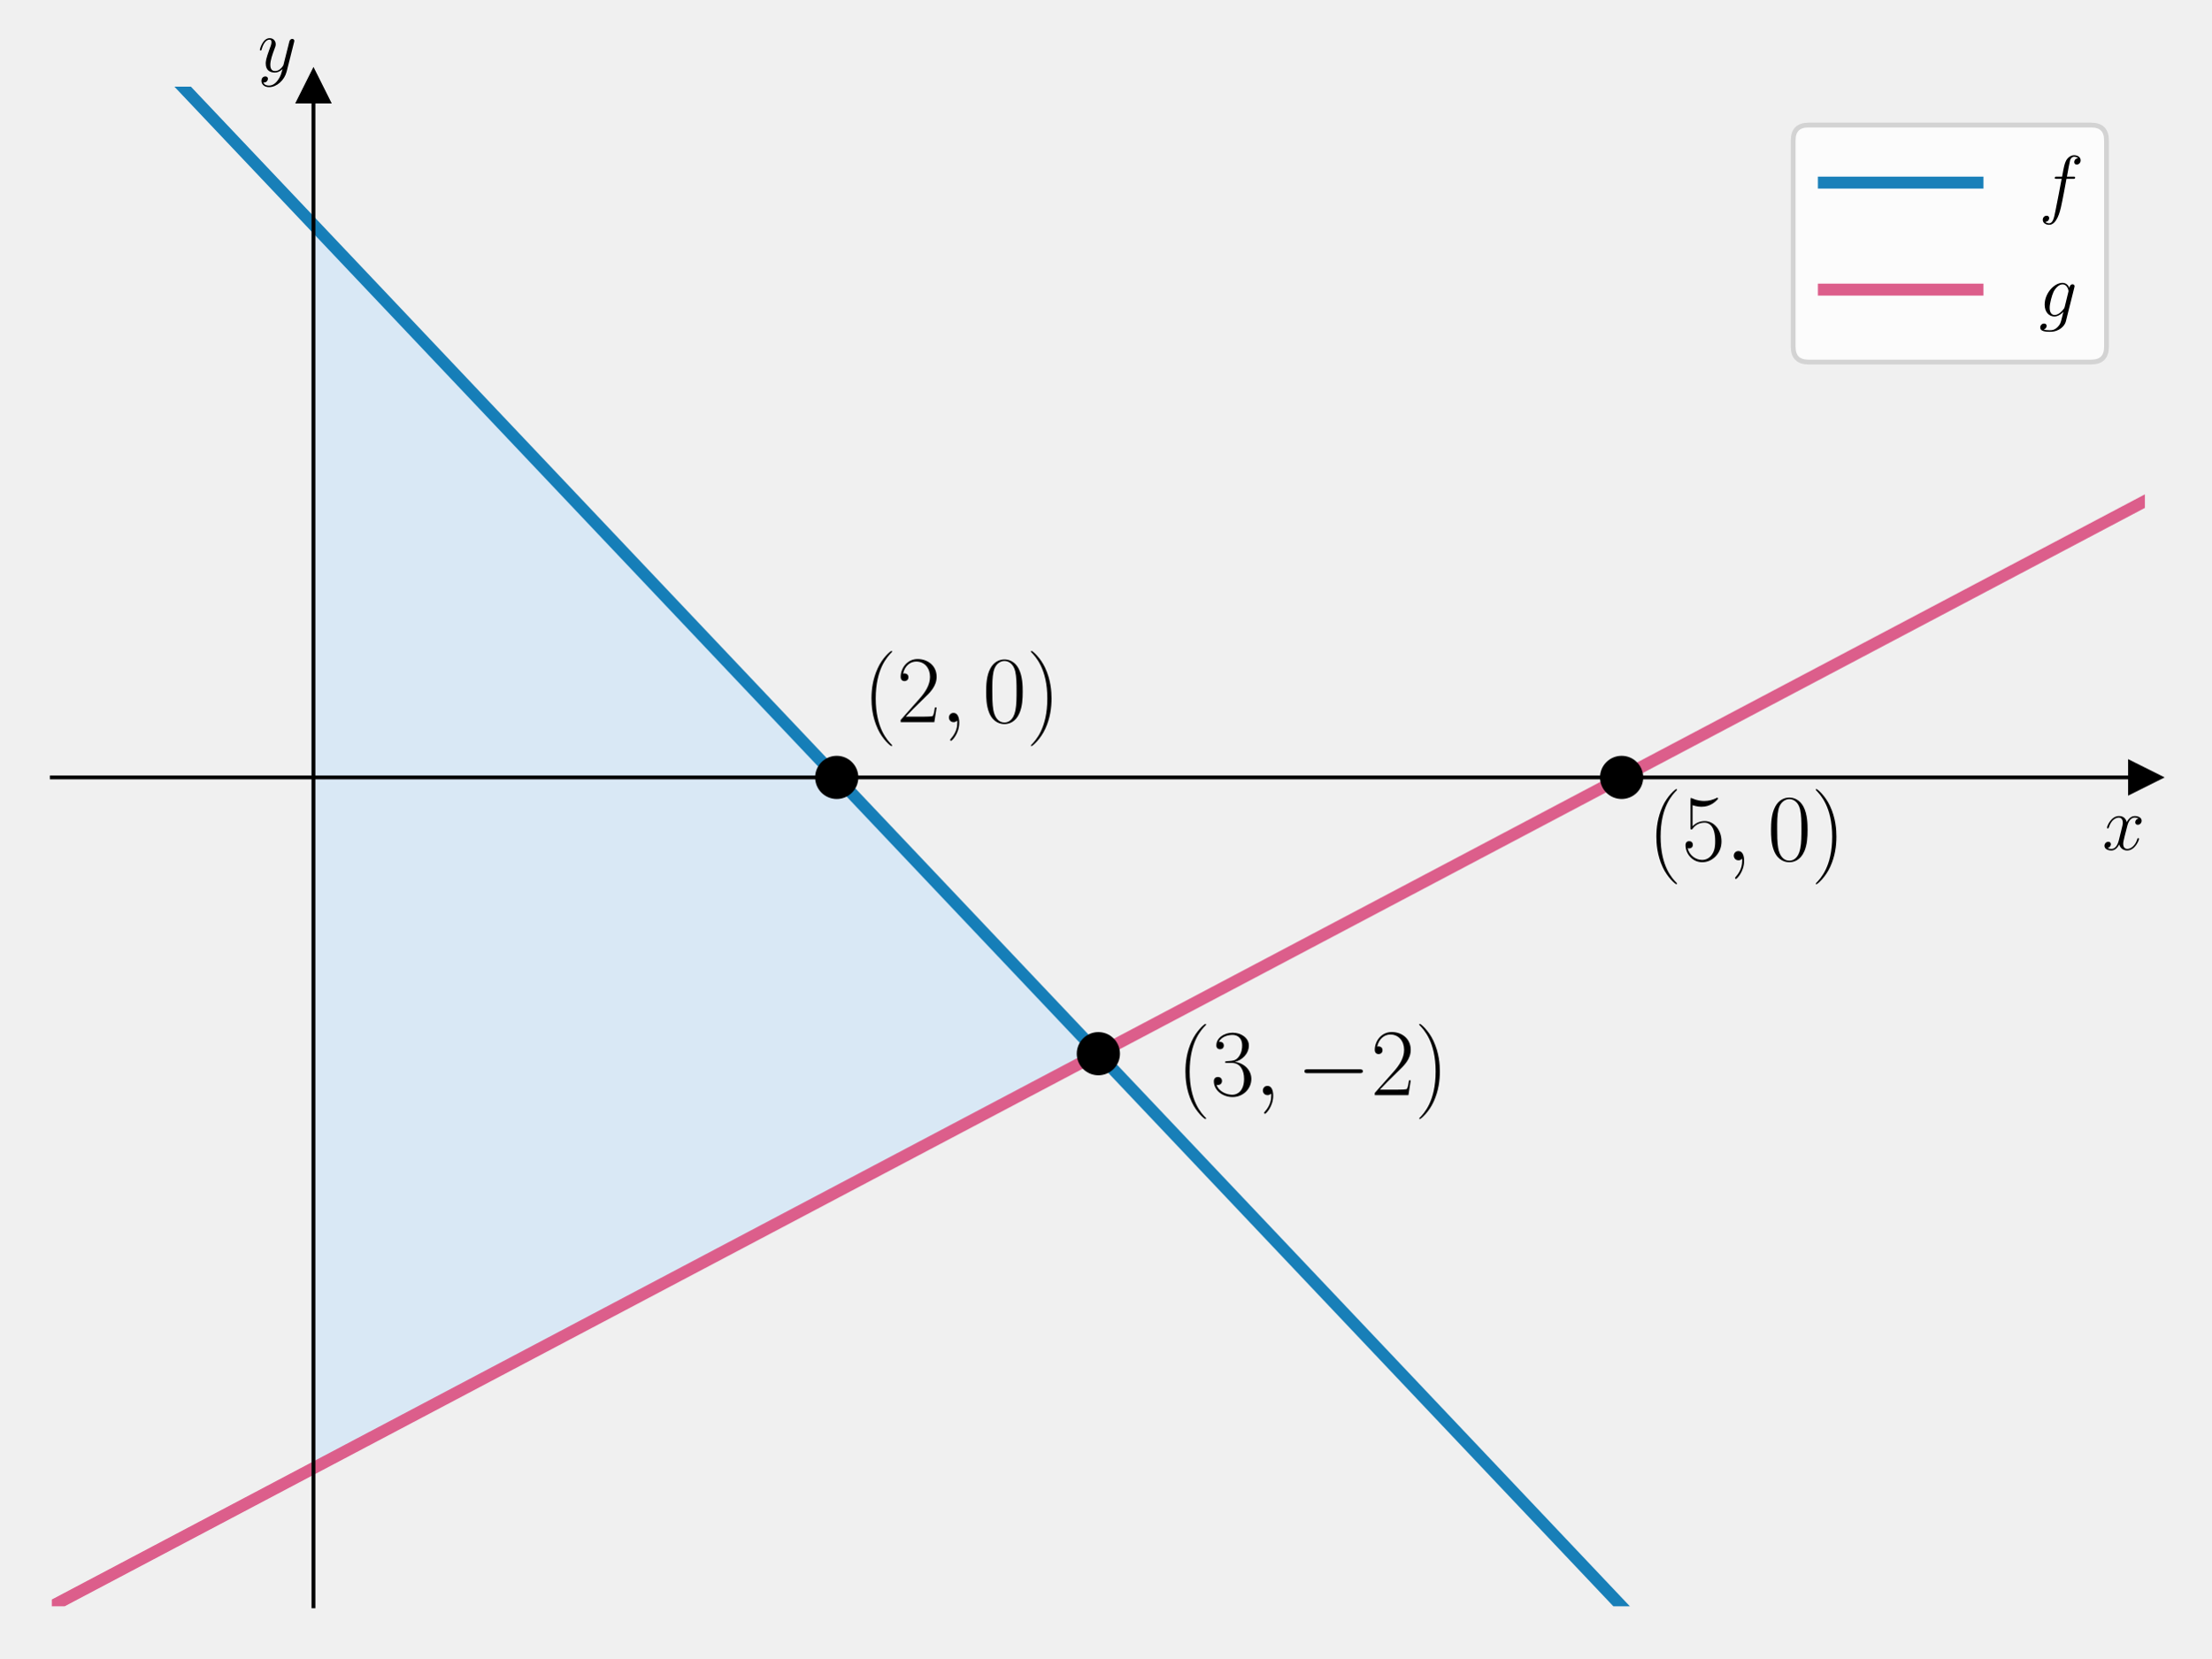
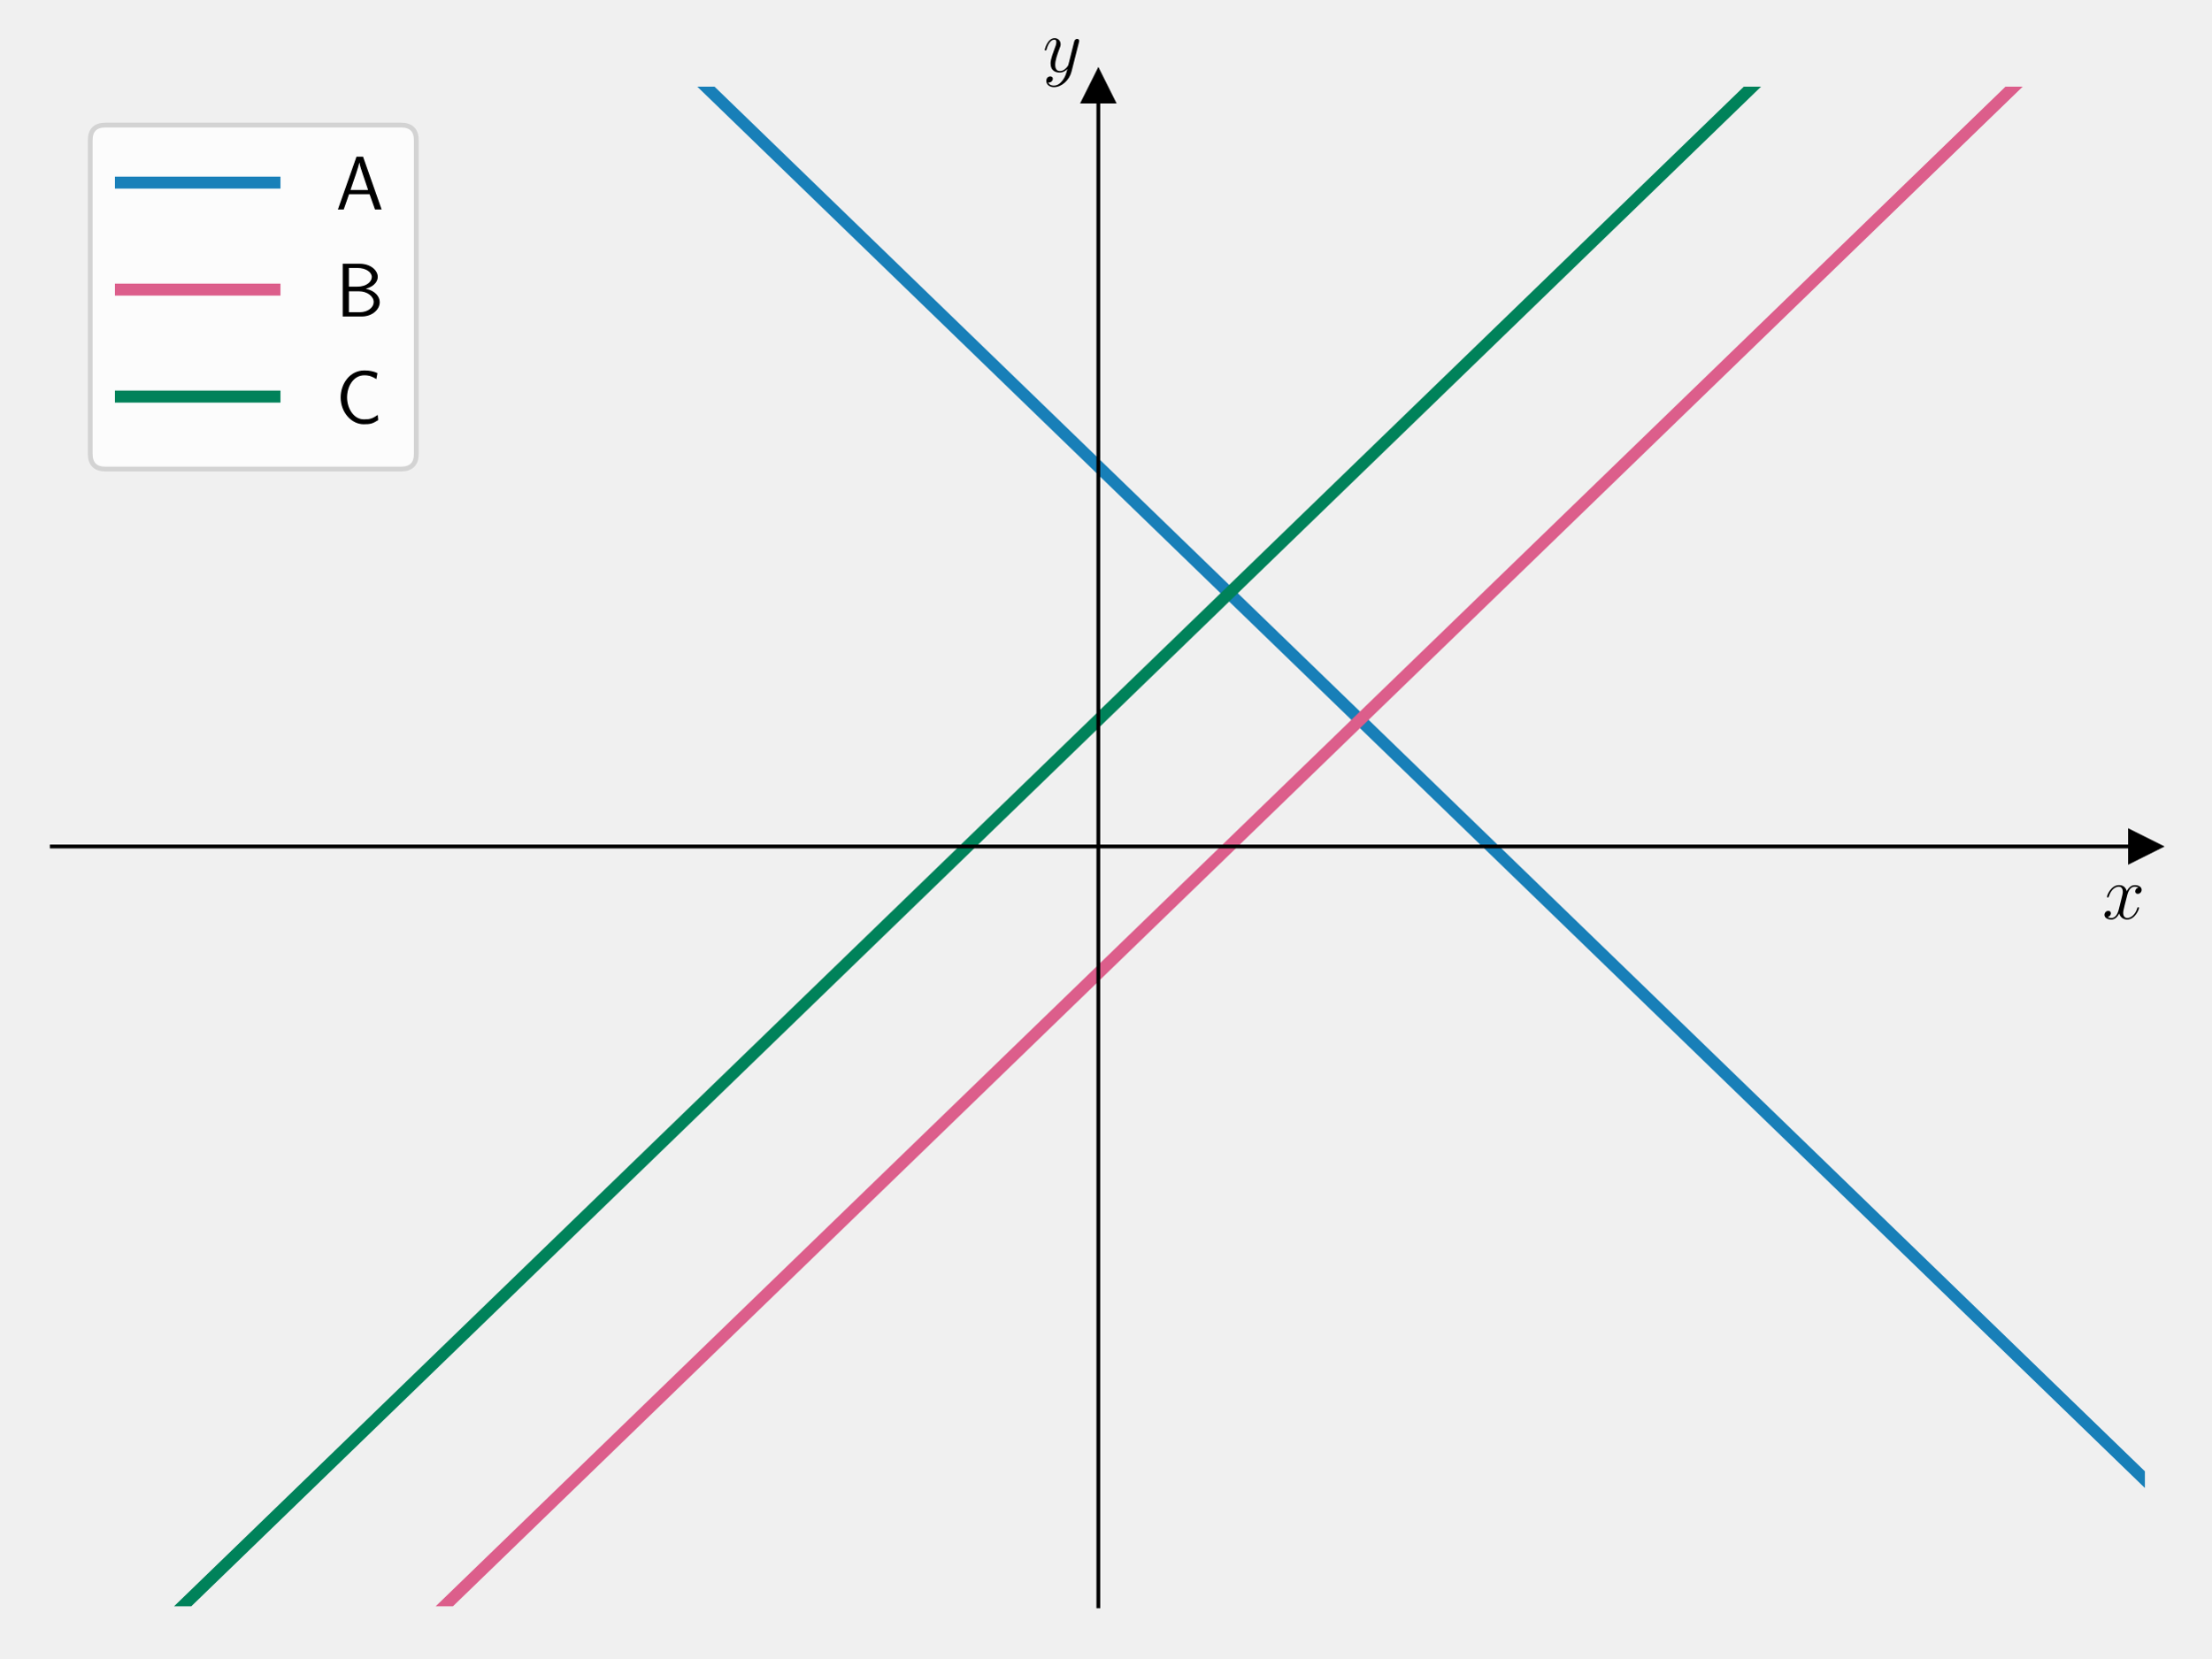
<svg xmlns="http://www.w3.org/2000/svg" xmlns:xlink="http://www.w3.org/1999/xlink" width="460.8pt" height="345.6pt" viewBox="0 0 460.8 345.6" version="1.1">
  <defs>
    <style type="text/css">*{stroke-linejoin: round; stroke-linecap: butt}</style>
  </defs>
  <g id="figure_1">
    <g id="patch_1">
      <path d="M 0 345.6  L 460.8 345.6  L 460.8 0  L 0 0  L 0 345.6  z " style="fill: none" />
    </g>
    <g id="axes_1">
      <g id="patch_2">
        <path d="M 10.8 334.8  L 447 334.8  L 447 18.065  L 10.8 18.065  L 10.8 334.8  z " style="fill: none" />
      </g>
-       <g id="patch_3">
-         <path d="M 228.9 219.623  L 65.325 46.859  L 65.325 306.006  z " clip-path="url(#pbab3be1e19)" style="fill: #d3e6f6; opacity: 0.8; stroke: #d3e6f6; stroke-linejoin: miter" />
-       </g>
      <g id="matplotlib.axis_1">
        <g id="text_1">
-           <g transform="translate(438.1306 177.1048) scale(0.16 -0.16)">
+           <g transform="translate(438.1306 191.5019) scale(0.16 -0.16)">
            <defs>
              <path id="CMMI12-78" d="M 3034 2606  C 2829 2567 2752 2414 2752 2293  C 2752 2139 2874 2088 2963 2088  C 3155 2088 3290 2254 3290 2427  C 3290 2695 2982 2816 2714 2816  C 2323 2816 2106 2433 2048 2312  C 1901 2816 1504 2816 1389 2816  C 736 2816 390 1980 390 1839  C 390 1814 416 1782 461 1782  C 512 1782 525 1820 538 1846  C 755 2555 1184 2689 1370 2689  C 1658 2689 1715 2420 1715 2267  C 1715 2127 1677 1980 1600 1673  L 1382 798  C 1286 415 1101 64 762 64  C 730 64 570 64 435 147  C 666 192 717 383 717 460  C 717 588 621 664 499 664  C 346 664 179 530 179 326  C 179 57 480 -64 755 -64  C 1062 -64 1280 179 1414 441  C 1517 64 1837 -64 2074 -64  C 2726 -64 3072 773 3072 913  C 3072 945 3046 971 3008 971  C 2950 971 2944 939 2925 888  C 2752 326 2381 64 2093 64  C 1869 64 1747 230 1747 492  C 1747 632 1773 734 1875 1156  L 2099 2024  C 2195 2408 2413 2689 2707 2689  C 2720 2689 2899 2689 3034 2606  z " transform="scale(0.015625)" />
            </defs>
            <use xlink:href="#CMMI12-78" transform="scale(0.996264)" />
          </g>
        </g>
      </g>
      <g id="matplotlib.axis_2">
        <g id="text_2">
-           <g transform="translate(53.71473 14.96506) scale(0.16 -0.16)">
+           <g transform="translate(217.2897 14.96506) scale(0.16 -0.16)">
            <defs>
              <path id="CMMI12-79" d="M 1683 -700  C 1510 -939 1261 -1152 947 -1152  C 870 -1152 563 -1152 467 -889  C 486 -895 518 -895 531 -895  C 723 -895 851 -729 851 -582  C 851 -435 730 -384 634 -384  C 531 -384 307 -458 307 -759  C 307 -1071 582 -1286 947 -1286  C 1587 -1286 2234 -700 2413 6  L 3040 2485  C 3046 2517 3059 2556 3059 2594  C 3059 2689 2982 2753 2886 2753  C 2829 2753 2694 2727 2643 2535  L 2170 658  C 2138 543 2138 530 2086 460  C 1958 281 1747 64 1440 64  C 1082 64 1050 415 1050 588  C 1050 952 1222 1443 1395 1903  C 1466 2088 1504 2178 1504 2305  C 1504 2574 1312 2816 998 2816  C 410 2816 173 1890 173 1839  C 173 1814 198 1782 243 1782  C 301 1782 307 1807 333 1897  C 486 2433 730 2689 979 2689  C 1037 2689 1146 2689 1146 2478  C 1146 2312 1075 2127 979 1884  C 666 1047 666 837 666 683  C 666 77 1101 -64 1421 -64  C 1606 -64 1837 -6 2061 230  L 2067 224  C 1971 -147 1907 -392 1683 -700  z " transform="scale(0.015625)" />
            </defs>
            <use xlink:href="#CMMI12-79" transform="scale(0.996264)" />
          </g>
        </g>
      </g>
      <g id="line2d_1">
        <defs>
-           <path id="m2cfdcdb6df" d="M 3 0  L -3 -3  L -3 3  z " style="stroke: #000000; stroke-linejoin: miter" />
+           <path id="m16cbd74d19" d="M 3 0  L -3 -3  L -3 3  z " style="stroke: #000000; stroke-linejoin: miter" />
        </defs>
        <g>
-           <use xlink:href="#m2cfdcdb6df" x="447" y="162.035" style="stroke: #000000; stroke-linejoin: miter" />
+           <use xlink:href="#m16cbd74d19" x="447" y="176.432" style="stroke: #000000; stroke-linejoin: miter" />
        </g>
      </g>
      <g id="line2d_2">
        <defs>
-           <path id="mdc48811050" d="M 0 -3  L -3 3  L 3 3  z " style="stroke: #000000; stroke-linejoin: miter" />
+           <path id="m92bd4ed399" d="M 0 -3  L -3 3  L 3 3  z " style="stroke: #000000; stroke-linejoin: miter" />
        </defs>
        <g>
-           <use xlink:href="#mdc48811050" x="65.325" y="18.065" style="stroke: #000000; stroke-linejoin: miter" />
+           <use xlink:href="#m92bd4ed399" x="228.9" y="18.065" style="stroke: #000000; stroke-linejoin: miter" />
        </g>
      </g>
      <g id="line2d_3">
-         <path d="M 20.012 -1  L 349.122 346.6  L 349.122 346.6  " clip-path="url(#pbab3be1e19)" style="fill: none; stroke: #0072b2; stroke-opacity: 0.9; stroke-width: 2.5; stroke-linecap: square" />
+         <path d="M 127.421 -1  L 447 308.405  L 447 308.405  " clip-path="url(#p3ba7ad9648)" style="fill: none; stroke: #0072b2; stroke-opacity: 0.9; stroke-width: 2.5; stroke-linecap: square" />
      </g>
      <g id="line2d_4">
-         <path d="M 10.8 334.8  L 447 104.447  L 447 104.447  " clip-path="url(#pbab3be1e19)" style="fill: none; stroke: #dc5e8b; stroke-width: 2.5; stroke-linecap: square" />
+         <path d="M 80.4 346.6  L 439.429 -1  L 439.429 -1  " clip-path="url(#p3ba7ad9648)" style="fill: none; stroke: #dc5e8b; stroke-width: 2.5; stroke-linecap: square" />
      </g>
      <g id="line2d_5">
-         <defs>
-           <path id="mc7855a08f7" d="M 0 4  C 1.061 4 2.078 3.579 2.828 2.828  C 3.579 2.078 4 1.061 4 0  C 4 -1.061 3.579 -2.078 2.828 -2.828  C 2.078 -3.579 1.061 -4 0 -4  C -1.061 -4 -2.078 -3.579 -2.828 -2.828  C -3.579 -2.078 -4 -1.061 -4 0  C -4 1.061 -3.579 2.078 -2.828 2.828  C -2.078 3.579 -1.061 4 0 4  z " style="stroke: #000000" />
-         </defs>
-         <g clip-path="url(#pbab3be1e19)">
-           <use xlink:href="#mc7855a08f7" x="174.375" y="162.035" style="stroke: #000000" />
-         </g>
+         <path d="M 25.875 346.6  L 384.904 -1  L 384.904 -1  " clip-path="url(#p3ba7ad9648)" style="fill: none; stroke: #00825a; stroke-width: 2.5; stroke-linecap: square" />
      </g>
-       <g id="line2d_6">
-         <g clip-path="url(#pbab3be1e19)">
-           <use xlink:href="#mc7855a08f7" x="337.95" y="162.035" style="stroke: #000000" />
-         </g>
-       </g>
-       <g id="line2d_7">
-         <g clip-path="url(#pbab3be1e19)">
-           <use xlink:href="#mc7855a08f7" x="228.9" y="219.623" style="stroke: #000000" />
-         </g>
+       <g id="patch_3">
+         <path d="M 228.9 334.8  L 228.9 18.065  " style="fill: none; stroke: #000000; stroke-width: 0.8; stroke-linejoin: miter; stroke-linecap: square" />
      </g>
      <g id="patch_4">
-         <path d="M 65.325 334.8  L 65.325 18.065  " style="fill: none; stroke: #000000; stroke-width: 0.8; stroke-linejoin: miter; stroke-linecap: square" />
+         <path d="M 447 334.8  L 447 18.065  " style="fill: none" />
      </g>
      <g id="patch_5">
-         <path d="M 447 334.8  L 447 18.065  " style="fill: none" />
+         <path d="M 10.8 176.432  L 447 176.432  " style="fill: none; stroke: #000000; stroke-width: 0.8; stroke-linejoin: miter; stroke-linecap: square" />
      </g>
      <g id="patch_6">
-         <path d="M 10.8 162.035  L 447 162.035  " style="fill: none; stroke: #000000; stroke-width: 0.8; stroke-linejoin: miter; stroke-linecap: square" />
-       </g>
-       <g id="patch_7">
        <path d="M 10.8 18.065  L 447 18.065  " style="fill: none" />
      </g>
-       <g id="text_3">
-         <g transform="translate(179.8275 150.5175) scale(0.2 -0.2)">
-           <defs>
-             <path id="CMR17-28" d="M 1958 -1561  C 1958 -1555 1958 -1542 1939 -1523  C 1645 -1224 858 -407 858 1581  C 858 3569 1632 4379 1946 4697  C 1946 4704 1958 4717 1958 4736  C 1958 4755 1939 4768 1914 4768  C 1843 4768 1299 4296 986 3594  C 666 2887 576 2199 576 1588  C 576 1128 621 351 1005 -471  C 1312 -1135 1837 -1600 1914 -1600  C 1946 -1600 1958 -1587 1958 -1561  z " transform="scale(0.015625)" />
-             <path id="CMR17-32" d="M 2669 989  L 2554 989  C 2490 536 2438 459 2413 420  C 2381 369 1920 369 1830 369  L 602 369  C 832 619 1280 1072 1824 1597  C 2214 1967 2669 2402 2669 3035  C 2669 3790 2067 4224 1395 4224  C 691 4224 262 3604 262 3030  C 262 2780 448 2748 525 2748  C 589 2748 781 2787 781 3010  C 781 3207 614 3264 525 3264  C 486 3264 448 3258 422 3245  C 544 3790 915 4058 1306 4058  C 1862 4058 2227 3617 2227 3035  C 2227 2479 1901 2000 1536 1584  L 262 146  L 262 0  L 2515 0  L 2669 989  z " transform="scale(0.015625)" />
-             <path id="CMMI12-3b" d="M 1248 -31  C 1248 343 1126 619 864 619  C 659 619 557 453 557 313  C 557 172 653 0 870 0  C 954 0 1024 26 1082 83  C 1094 96 1101 96 1107 96  C 1120 96 1120 5 1120 -27  C 1120 -240 1082 -659 710 -1080  C 640 -1157 640 -1170 640 -1183  C 640 -1216 672 -1248 704 -1248  C 755 -1248 1248 -771 1248 -31  z " transform="scale(0.015625)" />
-             <path id="CMR17-30" d="M 2688 2025  C 2688 2416 2682 3080 2413 3591  C 2176 4039 1798 4198 1466 4198  C 1158 4198 768 4058 525 3597  C 269 3118 243 2524 243 2025  C 243 1661 250 1106 448 619  C 723 -39 1216 -128 1466 -128  C 1760 -128 2208 -7 2470 600  C 2662 1042 2688 1559 2688 2025  z M 1466 -26  C 1056 -26 813 325 723 812  C 653 1188 653 1738 653 2096  C 653 2588 653 2997 736 3387  C 858 3929 1216 4096 1466 4096  C 1728 4096 2067 3923 2189 3400  C 2272 3036 2278 2607 2278 2096  C 2278 1680 2278 1169 2202 792  C 2067 95 1690 -26 1466 -26  z " transform="scale(0.015625)" />
-             <path id="CMR17-29" d="M 1683 1581  C 1683 2040 1638 2817 1254 3639  C 947 4303 422 4768 346 4768  C 326 4768 301 4761 301 4729  C 301 4717 307 4710 314 4697  C 621 4378 1402 3568 1402 1584  C 1402 -407 627 -1217 314 -1537  C 307 -1549 301 -1556 301 -1568  C 301 -1600 326 -1600 346 -1600  C 416 -1600 960 -1128 1274 -426  C 1594 281 1683 969 1683 1581  z " transform="scale(0.015625)" />
-           </defs>
-           <use xlink:href="#CMR17-28" transform="scale(0.996264)" />
-           <use xlink:href="#CMR17-32" transform="translate(35.28077 0) scale(0.996264)" />
-           <use xlink:href="#CMMI12-3b" transform="translate(80.97124 0) scale(0.996264)" />
-           <use xlink:href="#CMR17-30" transform="translate(124.6728 0) scale(0.996264)" />
-           <use xlink:href="#CMR17-29" transform="translate(170.3633 0) scale(0.996264)" />
+       <g id="legend_1">
+         <g id="patch_7">
+           <path d="M 22 97.763  L 83.559 97.763  Q 86.759 97.763 86.759 94.563  L 86.759 29.265  Q 86.759 26.065 83.559 26.065  L 22 26.065  Q 18.8 26.065 18.8 29.265  L 18.8 94.563  Q 18.8 97.763 22 97.763  z " style="fill: #ffffff; opacity: 0.8; stroke: #cccccc; stroke-linejoin: miter" />
        </g>
-       </g>
-       <g id="text_4">
-         <g transform="translate(343.4025 179.3117) scale(0.2 -0.2)">
-           <defs>
-             <path id="CMR17-35" d="M 730 3692  C 794 3666 1056 3584 1325 3584  C 1920 3584 2246 3911 2432 4100  C 2432 4157 2432 4192 2394 4192  C 2387 4192 2374 4192 2323 4163  C 2099 4058 1837 3973 1517 3973  C 1325 3973 1037 3999 723 4139  C 653 4171 640 4171 634 4171  C 602 4171 595 4164 595 4037  L 595 2203  C 595 2089 595 2057 659 2057  C 691 2057 704 2070 736 2114  C 941 2401 1222 2522 1542 2522  C 1766 2522 2246 2382 2246 1289  C 2246 1085 2246 715 2054 421  C 1894 159 1645 25 1370 25  C 947 25 518 320 403 814  C 429 807 480 795 506 795  C 589 795 749 840 749 1038  C 749 1210 627 1280 506 1280  C 358 1280 262 1190 262 1011  C 262 454 704 -128 1382 -128  C 2042 -128 2669 440 2669 1264  C 2669 2030 2170 2624 1549 2624  C 1222 2624 947 2503 730 2274  L 730 3692  z " transform="scale(0.015625)" />
-           </defs>
-           <use xlink:href="#CMR17-28" transform="scale(0.996264)" />
-           <use xlink:href="#CMR17-35" transform="translate(35.28077 0) scale(0.996264)" />
-           <use xlink:href="#CMMI12-3b" transform="translate(80.97124 0) scale(0.996264)" />
-           <use xlink:href="#CMR17-30" transform="translate(124.6728 0) scale(0.996264)" />
-           <use xlink:href="#CMR17-29" transform="translate(170.3633 0) scale(0.996264)" />
+         <g id="line2d_6">
+           <path d="M 25.2 38.065  L 41.2 38.065  L 57.2 38.065  " style="fill: none; stroke: #0072b2; stroke-opacity: 0.9; stroke-width: 2.5; stroke-linecap: square" />
        </g>
-       </g>
-       <g id="text_5">
-         <g transform="translate(245.2575 228.2617) scale(0.2 -0.2)">
-           <defs>
-             <path id="CMR17-33" d="M 1414 2157  C 1984 2157 2234 1662 2234 1090  C 2234 320 1824 25 1453 25  C 1114 25 563 194 390 693  C 422 680 454 680 486 680  C 640 680 755 782 755 948  C 755 1133 614 1216 486 1216  C 378 1216 211 1165 211 926  C 211 335 787 -128 1466 -128  C 2176 -128 2720 430 2720 1085  C 2720 1707 2208 2157 1600 2227  C 2086 2328 2554 2756 2554 3329  C 2554 3820 2048 4179 1472 4179  C 890 4179 378 3829 378 3329  C 378 3110 544 3072 627 3072  C 762 3072 877 3155 877 3321  C 877 3486 762 3569 627 3569  C 602 3569 570 3569 544 3557  C 730 3959 1235 4032 1459 4032  C 1683 4032 2106 3925 2106 3320  C 2106 3143 2080 2828 1862 2550  C 1670 2304 1453 2304 1242 2284  C 1210 2284 1062 2269 1037 2269  C 992 2263 966 2257 966 2208  C 966 2163 973 2157 1101 2157  L 1414 2157  z " transform="scale(0.015625)" />
-             <path id="CMSY10-0" d="M 4218 1472  C 4326 1472 4442 1472 4442 1600  C 4442 1728 4326 1728 4218 1728  L 755 1728  C 646 1728 531 1728 531 1600  C 531 1472 646 1472 755 1472  L 4218 1472  z " transform="scale(0.015625)" />
-           </defs>
-           <use xlink:href="#CMR17-28" transform="scale(0.996264)" />
-           <use xlink:href="#CMR17-33" transform="translate(35.28077 0) scale(0.996264)" />
-           <use xlink:href="#CMMI12-3b" transform="translate(80.97124 0) scale(0.996264)" />
-           <use xlink:href="#CMSY10-0" transform="translate(124.6728 0) scale(0.996264)" />
-           <use xlink:href="#CMR17-32" transform="translate(202.1603 0) scale(0.996264)" />
-           <use xlink:href="#CMR17-29" transform="translate(247.8508 0) scale(0.996264)" />
+         <g id="text_3">
+           <g transform="translate(70 43.66453) scale(0.16 -0.16)">
+             <defs>
+               <path id="CMSS17-41" d="M 2272 4416  L 1722 4416  L 166 0  L 653 0  L 1101 1280  L 2816 1280  L 3270 0  L 3827 0  L 2272 4416  z M 2694 1637  L 1222 1637  C 1530 2528 1914 3638 1958 3925  L 1965 3925  C 2010 3663 2138 3281 2246 2956  L 2694 1637  z " transform="scale(0.015625)" />
+             </defs>
+             <use xlink:href="#CMSS17-41" transform="scale(0.996264)" />
+           </g>
        </g>
-       </g>
-       <g id="legend_1">
-         <g id="patch_8">
-           <path d="M 376.907 75.463  L 435.8 75.463  Q 439 75.463 439 72.263  L 439 29.265  Q 439 26.065 435.8 26.065  L 376.907 26.065  Q 373.707 26.065 373.707 29.265  L 373.707 72.263  Q 373.707 75.463 376.907 75.463  z " style="fill: #ffffff; opacity: 0.8; stroke: #cccccc; stroke-linejoin: miter" />
+         <g id="line2d_7">
+           <path d="M 25.2 60.364  L 41.2 60.364  L 57.2 60.364  " style="fill: none; stroke: #dc5e8b; stroke-width: 2.5; stroke-linecap: square" />
+         </g>
+         <g id="text_4">
+           <g transform="translate(70 65.96401) scale(0.16 -0.16)">
+             <defs>
+               <path id="CMSS17-42" d="M 570 4416  L 570 0  L 2163 0  C 3034 0 3667 574 3667 1200  C 3667 1685 3251 2176 2502 2317  C 3334 2558 3501 3040 3501 3313  C 3501 3883 2874 4416 1997 4416  L 570 4416  z M 1088 2496  L 1088 4059  L 1824 4059  C 2483 4059 3002 3724 3002 3306  C 3002 2926 2592 2496 1766 2496  L 1088 2496  z M 1088 357  L 1088 2107  L 1939 2107  C 2630 2107 3162 1679 3162 1206  C 3162 772 2694 357 1984 357  L 1088 357  z " transform="scale(0.015625)" />
+             </defs>
+             <use xlink:href="#CMSS17-42" transform="scale(0.996264)" />
+           </g>
        </g>
        <g id="line2d_8">
-           <path d="M 380.107 38.065  L 396.107 38.065  L 412.107 38.065  " style="fill: none; stroke: #0072b2; stroke-opacity: 0.9; stroke-width: 2.5; stroke-linecap: square" />
+           <path d="M 25.2 82.663  L 41.2 82.663  L 57.2 82.663  " style="fill: none; stroke: #00825a; stroke-width: 2.5; stroke-linecap: square" />
        </g>
-         <g id="text_6">
-           <g transform="translate(424.9067 43.66453) scale(0.16 -0.16)">
+         <g id="text_5">
+           <g transform="translate(70 88.26349) scale(0.16 -0.16)">
            <defs>
-               <path id="CMMI12-66" d="M 2854 2566  C 2982 2566 3034 2566 3034 2688  C 3034 2752 2982 2752 2867 2752  L 2349 2752  C 2470 3429 2560 3897 2611 4107  C 2650 4265 2784 4416 2950 4416  C 3085 4416 3219 4358 3283 4298  C 3034 4272 2957 4082 2957 3969  C 2957 3837 3053 3759 3174 3759  C 3302 3759 3494 3870 3494 4119  C 3494 4393 3226 4544 2944 4544  C 2669 4544 2400 4334 2272 4078  C 2157 3848 2093 3611 1946 2752  L 1517 2752  C 1395 2752 1331 2752 1331 2637  C 1331 2566 1370 2566 1498 2566  L 1907 2566  C 1792 1976 1530 542 1382 -137  C 1274 -689 1178 -1152 858 -1152  C 838 -1152 653 -1152 538 -1031  C 864 -1005 864 -726 864 -720  C 864 -593 768 -517 646 -517  C 518 -517 326 -625 326 -867  C 326 -1140 608 -1280 858 -1280  C 1510 -1280 1779 -118 1850 199  C 1965 688 2278 2376 2310 2566  L 2854 2566  z " transform="scale(0.015625)" />
+               <path id="CMSS17-43" d="M 3501 714  C 3072 427 2874 344 2355 344  C 1459 344 934 1303 934 2179  C 934 3112 1472 4032 2381 4032  C 2790 4032 3059 3918 3386 3715  L 3475 4217  C 3168 4370 2778 4440 2387 4440  C 1158 4440 397 3316 397 2179  C 397 927 1299 -64 2323 -64  C 2874 -64 3066 -19 3539 280  L 3501 714  z " transform="scale(0.015625)" />
            </defs>
-             <use xlink:href="#CMMI12-66" transform="scale(0.996264)" />
-           </g>
-         </g>
-         <g id="line2d_9">
-           <path d="M 380.107 60.364  L 396.107 60.364  L 412.107 60.364  " style="fill: none; stroke: #dc5e8b; stroke-width: 2.5; stroke-linecap: square" />
-         </g>
-         <g id="text_7">
-           <g transform="translate(424.9067 65.96401) scale(0.16 -0.16)">
-             <defs>
-               <path id="CMMI12-67" d="M 2163 811  C 2138 709 2125 683 2042 588  C 1779 249 1510 128 1312 128  C 1101 128 902 294 902 734  C 902 1073 1094 1788 1235 2076  C 1421 2433 1709 2689 1978 2689  C 2400 2689 2483 2165 2483 2127  L 2464 2037  L 2163 811  z M 2560 2395  C 2477 2580 2298 2816 1978 2816  C 1280 2816 486 1941 486 990  C 486 326 890 0 1299 0  C 1638 0 1939 268 2054 396  L 1914 -171  C 1824 -516 1786 -674 1555 -894  C 1293 -1152 1050 -1152 909 -1152  C 717 -1152 557 -1139 397 -1089  C 602 -1033 653 -858 653 -789  C 653 -689 576 -588 435 -588  C 282 -588 115 -714 115 -922  C 115 -1180 378 -1280 922 -1280  C 1747 -1280 2176 -753 2259 -410  L 2970 2435  C 2989 2511 2989 2524 2989 2536  C 2989 2625 2918 2695 2822 2695  C 2669 2695 2579 2567 2560 2395  z " transform="scale(0.015625)" />
-             </defs>
-             <use xlink:href="#CMMI12-67" transform="scale(0.996264)" />
+             <use xlink:href="#CMSS17-43" transform="scale(0.996264)" />
          </g>
        </g>
      </g>
    </g>
  </g>
  <defs>
-     <clipPath id="pbab3be1e19">
+     <clipPath id="p3ba7ad9648">
      <rect x="10.8" y="18.065" width="436.2" height="316.735" />
    </clipPath>
  </defs>
</svg>
